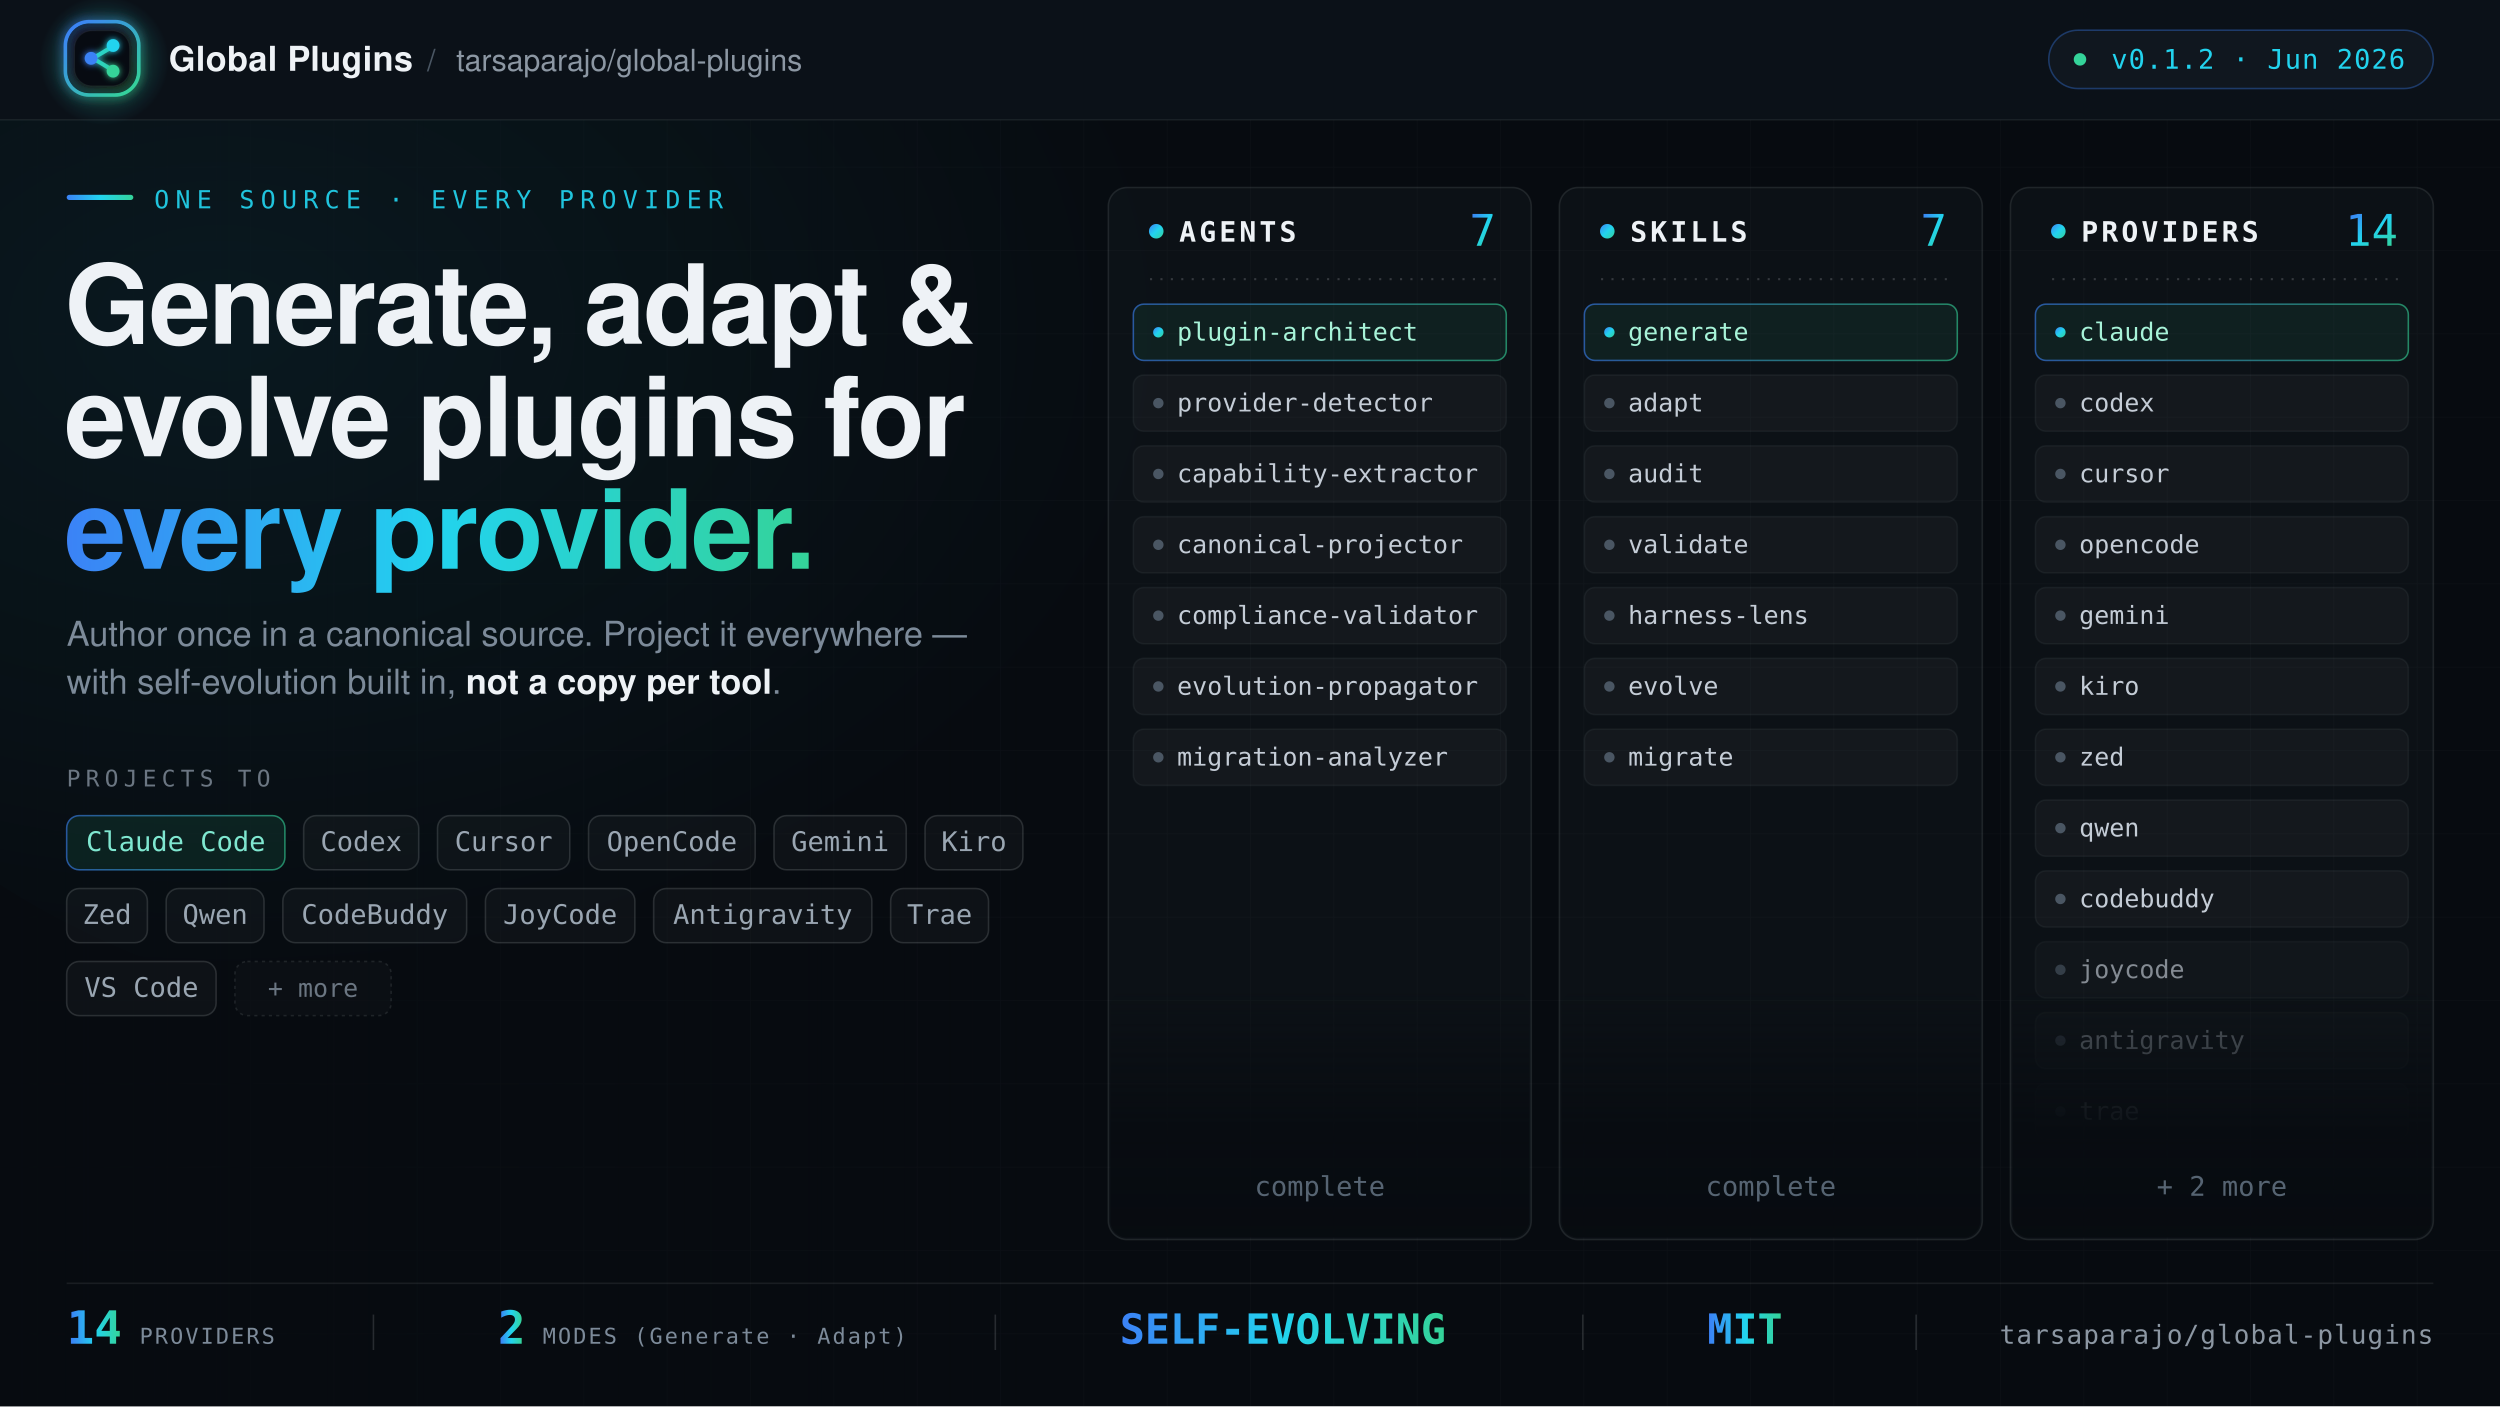
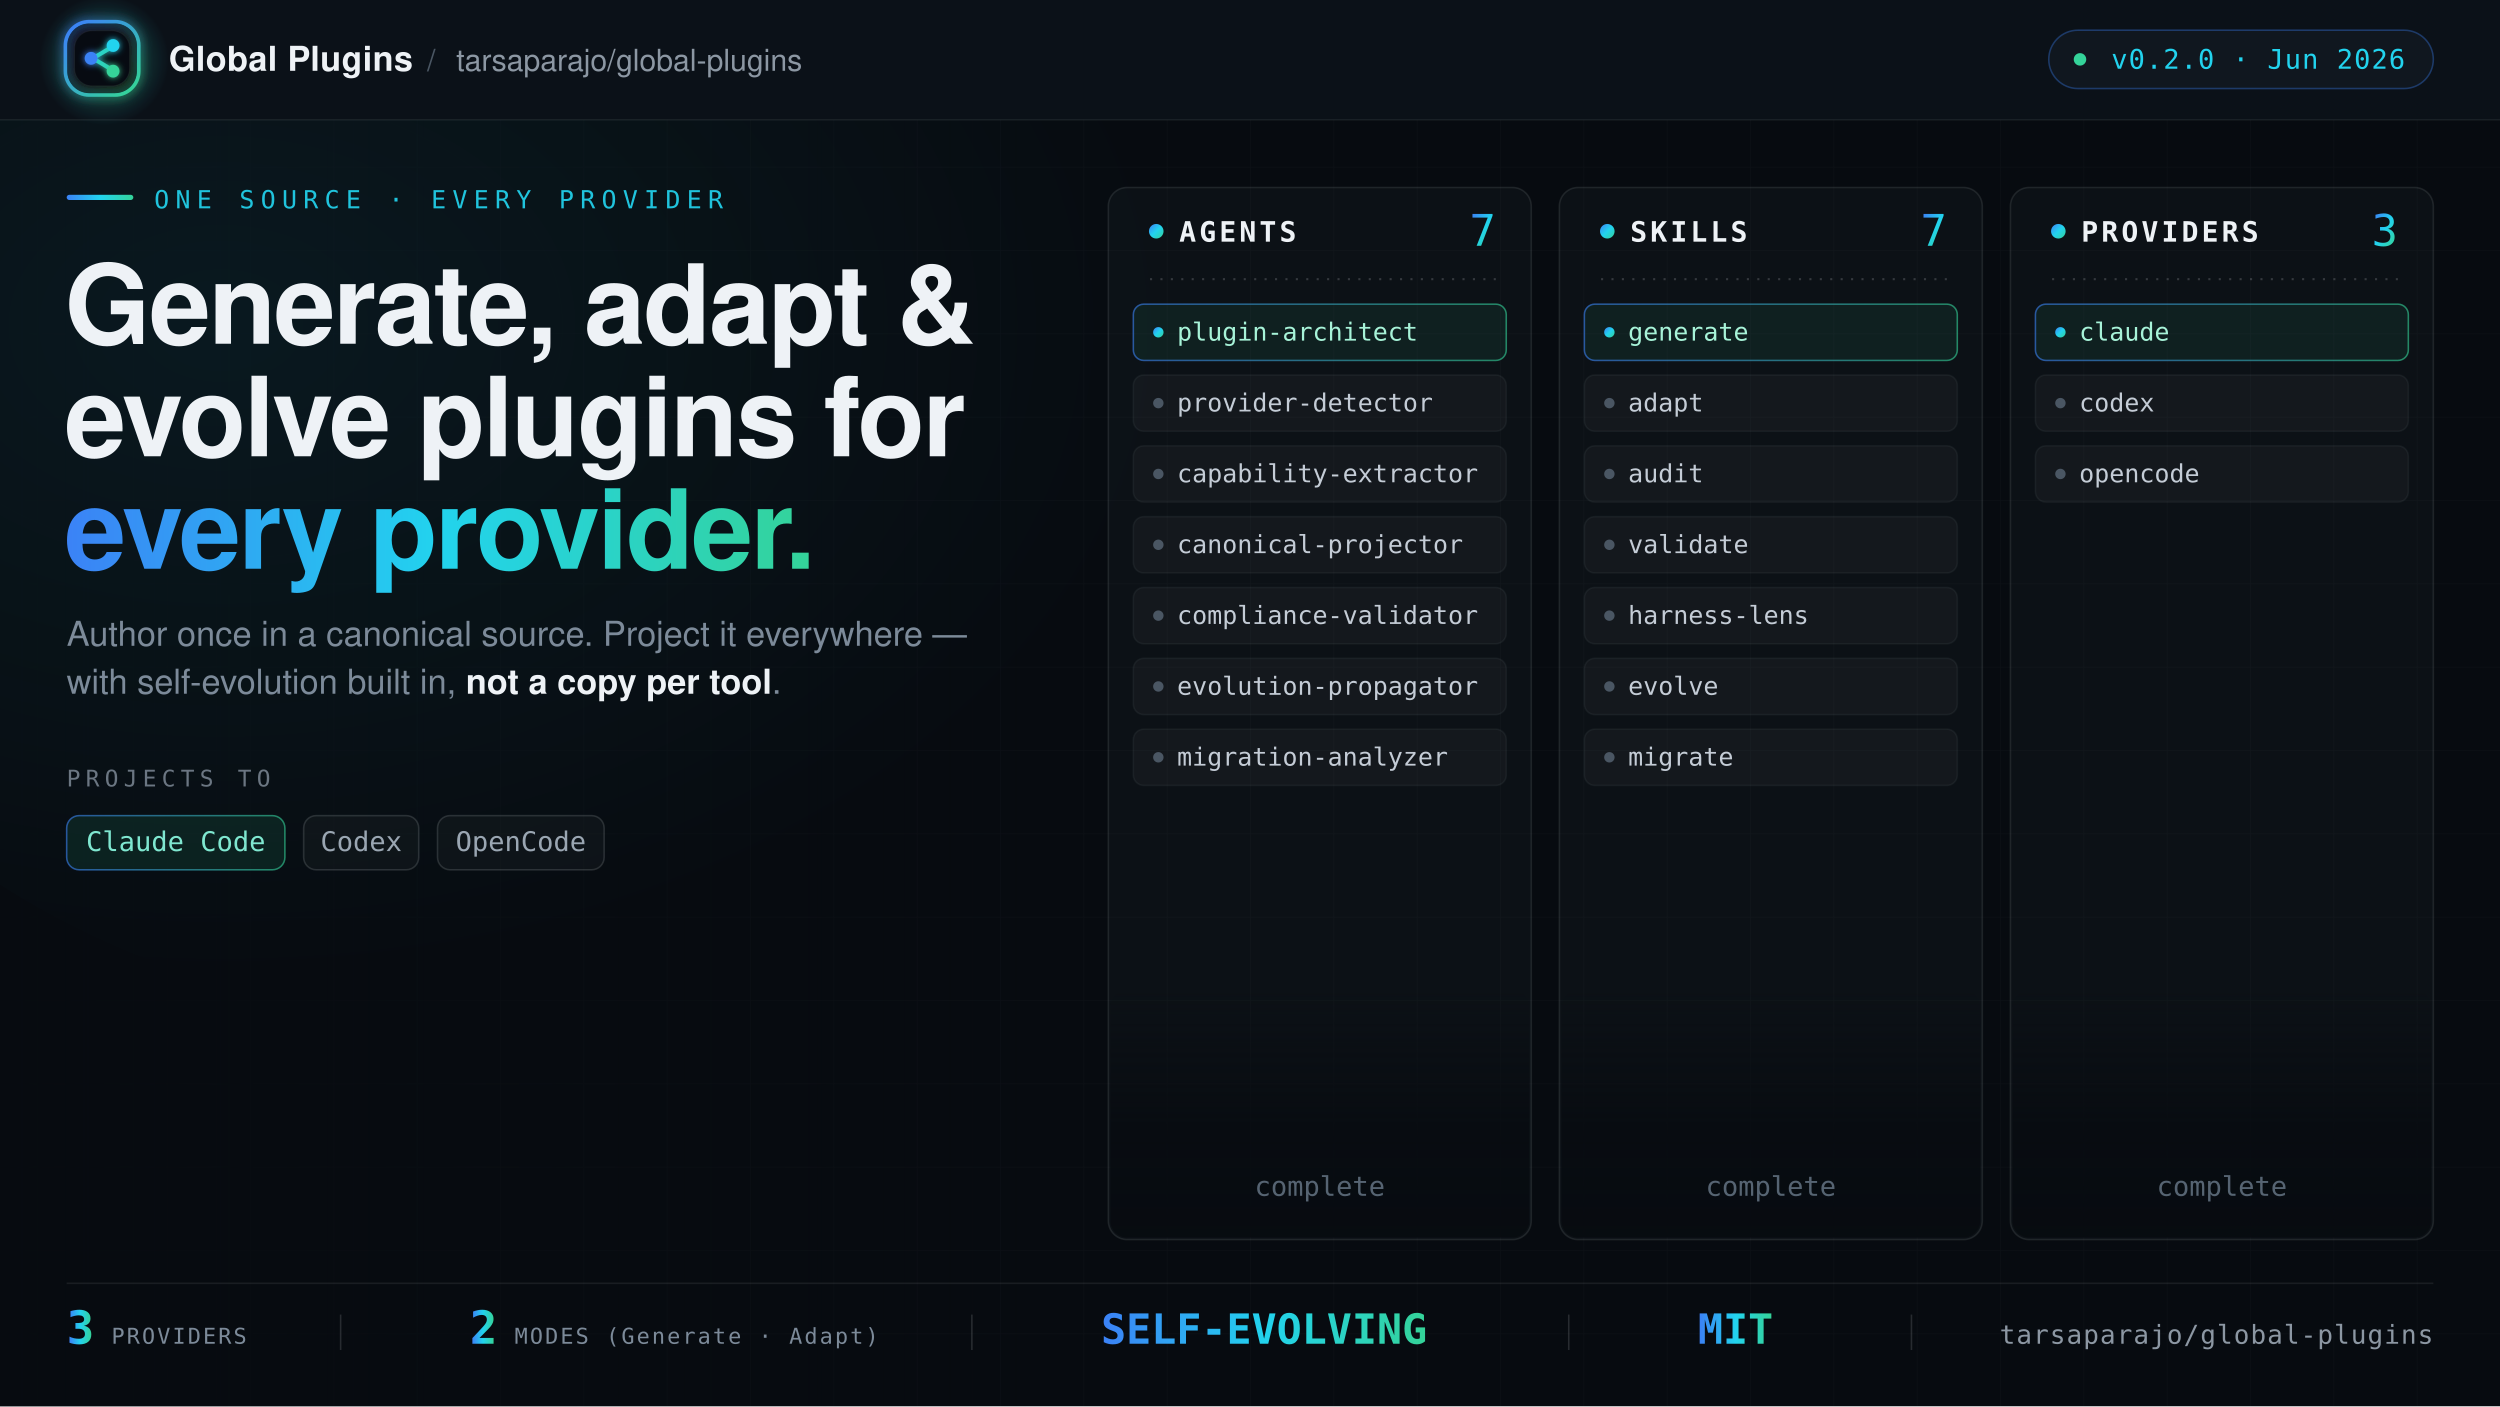
<svg xmlns="http://www.w3.org/2000/svg" width="2400" height="1350" viewBox="0 0 2400 1350" role="img" aria-labelledby="t">
  <defs>
    <linearGradient id="accent" x1="0" y1="0" x2="1" y2="1">
      <stop offset="0" stop-color="#3b82f6" />
      <stop offset="0.5" stop-color="#22d3ee" />
      <stop offset="1" stop-color="#34d399" />
    </linearGradient>
    <linearGradient id="accentH" x1="0" y1="0" x2="1" y2="0">
      <stop offset="0" stop-color="#3b82f6" />
      <stop offset="0.5" stop-color="#22d3ee" />
      <stop offset="1" stop-color="#34d399" />
    </linearGradient>
    <linearGradient id="accentStroke" x1="0" y1="0" x2="1" y2="0">
      <stop offset="0" stop-color="rgba(59,130,246,0.6)" />
      <stop offset="1" stop-color="rgba(52,211,153,0.6)" />
    </linearGradient>
    <radialGradient id="iconGlow" cx="0.5" cy="0.5" r="0.5">
      <stop offset="0" stop-color="rgba(34,211,238,0.40)" />
      <stop offset="0.6" stop-color="rgba(52,211,153,0.16)" />
      <stop offset="1" stop-color="rgba(34,211,238,0)" />
    </radialGradient>
    <filter id="neon" x="-80%" y="-80%" width="260%" height="260%">
      <feGaussianBlur stdDeviation="3.2" result="b" />
      <feMerge>
        <feMergeNode in="b" />
        <feMergeNode in="SourceGraphic" />
      </feMerge>
    </filter>
    <filter id="neonSoft" x="-120%" y="-120%" width="340%" height="340%">
      <feGaussianBlur stdDeviation="6" result="b" />
      <feMerge>
        <feMergeNode in="b" />
        <feMergeNode in="SourceGraphic" />
      </feMerge>
    </filter>
    <radialGradient id="heroGlow" cx="0.3" cy="0.35" r="0.6">
      <stop offset="0" stop-color="rgba(34,211,238,0.07)" />
      <stop offset="1" stop-color="rgba(34,211,238,0)" />
    </radialGradient>
    <linearGradient id="markFrame" x1="18" y1="14" x2="82" y2="86" gradientUnits="userSpaceOnUse">
      <stop stop-color="#3b82f6" />
      <stop offset="1" stop-color="#34d399" />
    </linearGradient>
    <linearGradient id="markNode" x1="24" y1="24" x2="72" y2="72" gradientUnits="userSpaceOnUse">
      <stop stop-color="#22d3ee" />
      <stop offset="1" stop-color="#34d399" />
    </linearGradient>
    <linearGradient id="cardFade" x1="0" y1="0" x2="0" y2="1">
      <stop offset="0" stop-color="rgba(7,11,16,0)" />
      <stop offset="0.55" stop-color="rgba(7,11,16,0.82)" />
      <stop offset="1" stop-color="rgba(7,11,16,0.97)" />
    </linearGradient>
    <pattern id="grid" width="80" height="80" patternUnits="userSpaceOnUse">
      <path d="M 80 0 L 0 0 0 80" fill="none" stroke="rgba(238,242,246,0.03)" stroke-width="1" />
    </pattern>
    <linearGradient id="gridMask" x1="0" y1="0" x2="1" y2="0">
      <stop offset="0" stop-color="rgba(7,11,16,1)" />
      <stop offset="0.42" stop-color="rgba(7,11,16,0)" />
    </linearGradient>
  </defs>
  <rect width="2400" height="1350" fill="#070b10" />
  <rect x="0" y="115" width="2400" height="1235" fill="url(#grid)" />
  <rect x="0" y="115" width="2400" height="1235" fill="url(#gridMask)" />
  <ellipse cx="520" cy="470" rx="760" ry="520" fill="url(#heroGlow)" />
  <rect x="0" y="0" width="2400" height="115" fill="#0b1118" />
  <line x1="0" y1="115" x2="2400" y2="115" stroke="rgba(238,242,246,0.07)" stroke-width="1.5" />
  <circle cx="100" cy="58" r="62" fill="url(#iconGlow)" />
  <g transform="translate(54,12) scale(0.88)">
    <g filter="url(#neonSoft)">
      <rect x="10" y="10" width="80" height="80" rx="26" fill="rgba(8,12,20,0.7)" stroke="url(#markFrame)" stroke-width="4" />
    </g>
    <rect x="20" y="20" width="60" height="60" rx="19" fill="#070b12" stroke="rgba(255,255,255,0.05)" stroke-width="1" />
    <g filter="url(#neon)">
      <line x1="40" y1="50" x2="60" y2="38" stroke="url(#markNode)" stroke-width="4.5" stroke-linecap="round" />
      <line x1="40" y1="50" x2="60" y2="62" stroke="url(#markNode)" stroke-width="4.5" stroke-linecap="round" />
      <circle cx="38" cy="50" r="7" fill="#3b82f6" />
      <circle cx="62" cy="36" r="7" fill="#22d3ee" />
      <circle cx="62" cy="64" r="7" fill="#34d399" />
    </g>
  </g>
  <text x="162" y="68" font-family="'Helvetica Neue', Helvetica, Arial, sans-serif" font-size="33" font-weight="bold" letter-spacing="0.3" fill="#eef2f6">Global Plugins</text>
  <text x="410" y="68" font-family="'Helvetica Neue', Helvetica, Arial, sans-serif" font-size="29" fill="#4a5663">/</text>
  <text x="438" y="68" font-family="'Helvetica Neue', Helvetica, Arial, sans-serif" font-size="29" fill="#8c97a3">tarsaparajo/global-plugins</text>
  <rect x="1966.8" y="29" width="369.2" height="56" rx="28" fill="#10171f" stroke="rgba(59,130,246,0.35)" stroke-width="1.5" />
  <circle cx="1996.8" cy="57" r="6" fill="#34d399" />
-   <text x="2026.8" y="66" font-family="Menlo, 'Andale Mono', monospace" font-size="26" letter-spacing="1" fill="#22d3ee">v0.1.2 · Jun 2026</text>
+   <text x="2026.8" y="66" font-family="Menlo, 'Andale Mono', monospace" font-size="26" letter-spacing="1" fill="#22d3ee">v0.2.0 · Jun 2026</text>
  <rect x="64" y="187" width="64" height="5" rx="2.5" fill="url(#accentH)" />
  <text x="148" y="200" font-family="Menlo, 'Andale Mono', monospace" font-size="24" letter-spacing="6" fill="#22d3ee" opacity="0.92">ONE SOURCE · EVERY PROVIDER</text>
  <text x="62" y="330" font-family="'Helvetica Neue', Helvetica, Arial, sans-serif" font-size="106" font-weight="bold" letter-spacing="-2" fill="#eef2f6">Generate, adapt &amp;</text>
  <text x="62" y="438" font-family="'Helvetica Neue', Helvetica, Arial, sans-serif" font-size="106" font-weight="bold" letter-spacing="-2" fill="#eef2f6">evolve plugins for</text>
  <text x="62" y="546" font-family="'Helvetica Neue', Helvetica, Arial, sans-serif" font-size="106" font-weight="bold" letter-spacing="-2" fill="url(#accentH)">every provider.</text>
  <text x="64" y="620" font-family="'Helvetica Neue', Helvetica, Arial, sans-serif" font-size="33" fill="#7c8a99">Author once in a canonical source. Project it everywhere —</text>
  <text x="64" y="666" font-family="'Helvetica Neue', Helvetica, Arial, sans-serif" font-size="33" fill="#7c8a99">with self-evolution built in, <tspan fill="#eef2f6" font-weight="bold">not a copy per tool</tspan>.</text>
  <text x="64" y="755" font-family="Menlo, 'Andale Mono', monospace" font-size="22" letter-spacing="5" fill="#6b7682">PROJECTS TO</text>
  <rect x="64" y="783" width="209.5" height="52" rx="12" fill="rgba(52,211,153,0.10)" stroke="url(#accentStroke)" stroke-width="1.5" />
  <text x="168.75" y="817" text-anchor="middle" font-family="Menlo, 'Andale Mono', monospace" font-size="26" fill="#7fe7d0">Claude Code</text>
  <rect x="291.5" y="783" width="110.5" height="52" rx="12" fill="rgba(238,242,246,0.03)" stroke="rgba(238,242,246,0.14)" stroke-width="1.5" />
  <text x="346.75" y="817" text-anchor="middle" font-family="Menlo, 'Andale Mono', monospace" font-size="26" fill="#9aa6b2">Codex</text>
-   <rect x="420" y="783" width="127" height="52" rx="12" fill="rgba(238,242,246,0.03)" stroke="rgba(238,242,246,0.14)" stroke-width="1.5" />
-   <text x="483.5" y="817" text-anchor="middle" font-family="Menlo, 'Andale Mono', monospace" font-size="26" fill="#9aa6b2">Cursor</text>
-   <rect x="565" y="783" width="160" height="52" rx="12" fill="rgba(238,242,246,0.03)" stroke="rgba(238,242,246,0.14)" stroke-width="1.5" />
-   <text x="645" y="817" text-anchor="middle" font-family="Menlo, 'Andale Mono', monospace" font-size="26" fill="#9aa6b2">OpenCode</text>
-   <rect x="743" y="783" width="127" height="52" rx="12" fill="rgba(238,242,246,0.03)" stroke="rgba(238,242,246,0.14)" stroke-width="1.5" />
-   <text x="806.5" y="817" text-anchor="middle" font-family="Menlo, 'Andale Mono', monospace" font-size="26" fill="#9aa6b2">Gemini</text>
-   <rect x="888" y="783" width="94" height="52" rx="12" fill="rgba(238,242,246,0.03)" stroke="rgba(238,242,246,0.14)" stroke-width="1.5" />
-   <text x="935" y="817" text-anchor="middle" font-family="Menlo, 'Andale Mono', monospace" font-size="26" fill="#9aa6b2">Kiro</text>
-   <rect x="64" y="853" width="77.5" height="52" rx="12" fill="rgba(238,242,246,0.03)" stroke="rgba(238,242,246,0.14)" stroke-width="1.5" />
-   <text x="102.75" y="887" text-anchor="middle" font-family="Menlo, 'Andale Mono', monospace" font-size="26" fill="#9aa6b2">Zed</text>
-   <rect x="159.5" y="853" width="94" height="52" rx="12" fill="rgba(238,242,246,0.03)" stroke="rgba(238,242,246,0.14)" stroke-width="1.5" />
-   <text x="206.5" y="887" text-anchor="middle" font-family="Menlo, 'Andale Mono', monospace" font-size="26" fill="#9aa6b2">Qwen</text>
-   <rect x="271.5" y="853" width="176.5" height="52" rx="12" fill="rgba(238,242,246,0.03)" stroke="rgba(238,242,246,0.14)" stroke-width="1.5" />
-   <text x="359.75" y="887" text-anchor="middle" font-family="Menlo, 'Andale Mono', monospace" font-size="26" fill="#9aa6b2">CodeBuddy</text>
-   <rect x="466" y="853" width="143.5" height="52" rx="12" fill="rgba(238,242,246,0.03)" stroke="rgba(238,242,246,0.14)" stroke-width="1.5" />
-   <text x="537.75" y="887" text-anchor="middle" font-family="Menlo, 'Andale Mono', monospace" font-size="26" fill="#9aa6b2">JoyCode</text>
-   <rect x="627.5" y="853" width="209.5" height="52" rx="12" fill="rgba(238,242,246,0.03)" stroke="rgba(238,242,246,0.14)" stroke-width="1.5" />
-   <text x="732.25" y="887" text-anchor="middle" font-family="Menlo, 'Andale Mono', monospace" font-size="26" fill="#9aa6b2">Antigravity</text>
-   <rect x="855" y="853" width="94" height="52" rx="12" fill="rgba(238,242,246,0.03)" stroke="rgba(238,242,246,0.14)" stroke-width="1.5" />
-   <text x="902" y="887" text-anchor="middle" font-family="Menlo, 'Andale Mono', monospace" font-size="26" fill="#9aa6b2">Trae</text>
-   <rect x="64" y="923" width="143.5" height="52" rx="12" fill="rgba(238,242,246,0.03)" stroke="rgba(238,242,246,0.14)" stroke-width="1.5" />
-   <text x="135.75" y="957" text-anchor="middle" font-family="Menlo, 'Andale Mono', monospace" font-size="26" fill="#9aa6b2">VS Code</text>
-   <rect x="225.5" y="923" width="150" height="52" rx="12" fill="rgba(238,242,246,0.02)" stroke="rgba(238,242,246,0.10)" stroke-width="1.5" stroke-dasharray="3 4" />
-   <text x="300.5" y="957" text-anchor="middle" font-family="Menlo, 'Andale Mono', monospace" font-size="24" fill="#6b7682">+ more</text>
+   <rect x="420" y="783" width="160" height="52" rx="12" fill="rgba(238,242,246,0.03)" stroke="rgba(238,242,246,0.14)" stroke-width="1.5" />
+   <text x="500" y="817" text-anchor="middle" font-family="Menlo, 'Andale Mono', monospace" font-size="26" fill="#9aa6b2">OpenCode</text>
  <rect x="1064" y="180" width="406" height="1010" rx="18" fill="rgba(238,242,246,0.025)" stroke="rgba(238,242,246,0.10)" stroke-width="1.5" />
  <circle cx="1110" cy="222" r="7" fill="url(#accent)" />
  <text x="1132" y="232" font-family="Menlo, 'Andale Mono', monospace" font-size="27" font-weight="bold" letter-spacing="3" fill="#eef2f6">AGENTS</text>
  <text x="1436" y="236" text-anchor="end" font-family="Menlo, 'Andale Mono', monospace" font-size="42" fill="url(#accent)">7</text>
  <line x1="1104" y1="268" x2="1436" y2="268" stroke="rgba(238,242,246,0.18)" stroke-width="2" stroke-dasharray="2 8" />
  <g opacity="1">
    <rect x="1088" y="292" width="358" height="54" rx="10" fill="rgba(52,211,153,0.08)" stroke="url(#accentStroke)" stroke-width="1.5" />
    <circle cx="1112" cy="319" r="5" fill="url(#accent)" />
    <text x="1130" y="327" font-family="Menlo, 'Andale Mono', monospace" font-size="24" fill="#a7f3d8">plugin-architect</text>
  </g>
  <g opacity="1">
    <rect x="1088" y="360" width="358" height="54" rx="10" fill="rgba(238,242,246,0.035)" stroke="rgba(238,242,246,0.05)" stroke-width="1.5" />
    <circle cx="1112" cy="387" r="5" fill="#4a5663" />
    <text x="1130" y="395" font-family="Menlo, 'Andale Mono', monospace" font-size="24" fill="#c4ccd6">provider-detector</text>
  </g>
  <g opacity="1">
    <rect x="1088" y="428" width="358" height="54" rx="10" fill="rgba(238,242,246,0.035)" stroke="rgba(238,242,246,0.05)" stroke-width="1.5" />
    <circle cx="1112" cy="455" r="5" fill="#4a5663" />
    <text x="1130" y="463" font-family="Menlo, 'Andale Mono', monospace" font-size="24" fill="#c4ccd6">capability-extractor</text>
  </g>
  <g opacity="1">
    <rect x="1088" y="496" width="358" height="54" rx="10" fill="rgba(238,242,246,0.035)" stroke="rgba(238,242,246,0.05)" stroke-width="1.5" />
    <circle cx="1112" cy="523" r="5" fill="#4a5663" />
    <text x="1130" y="531" font-family="Menlo, 'Andale Mono', monospace" font-size="24" fill="#c4ccd6">canonical-projector</text>
  </g>
  <g opacity="1">
    <rect x="1088" y="564" width="358" height="54" rx="10" fill="rgba(238,242,246,0.035)" stroke="rgba(238,242,246,0.05)" stroke-width="1.5" />
    <circle cx="1112" cy="591" r="5" fill="#4a5663" />
    <text x="1130" y="599" font-family="Menlo, 'Andale Mono', monospace" font-size="24" fill="#c4ccd6">compliance-validator</text>
  </g>
  <g opacity="1">
    <rect x="1088" y="632" width="358" height="54" rx="10" fill="rgba(238,242,246,0.035)" stroke="rgba(238,242,246,0.05)" stroke-width="1.5" />
    <circle cx="1112" cy="659" r="5" fill="#4a5663" />
    <text x="1130" y="667" font-family="Menlo, 'Andale Mono', monospace" font-size="24" fill="#c4ccd6">evolution-propagator</text>
  </g>
  <g opacity="1">
    <rect x="1088" y="700" width="358" height="54" rx="10" fill="rgba(238,242,246,0.035)" stroke="rgba(238,242,246,0.05)" stroke-width="1.5" />
    <circle cx="1112" cy="727" r="5" fill="#4a5663" />
    <text x="1130" y="735" font-family="Menlo, 'Andale Mono', monospace" font-size="24" fill="#c4ccd6">migration-analyzer</text>
  </g>
  <rect x="1066" y="950" width="402" height="238" rx="16" fill="url(#cardFade)" />
  <text x="1267" y="1148" text-anchor="middle" font-family="Menlo, 'Andale Mono', monospace" font-size="26" fill="#566472">complete</text>
  <rect x="1497" y="180" width="406" height="1010" rx="18" fill="rgba(238,242,246,0.025)" stroke="rgba(238,242,246,0.10)" stroke-width="1.5" />
  <circle cx="1543" cy="222" r="7" fill="url(#accent)" />
  <text x="1565" y="232" font-family="Menlo, 'Andale Mono', monospace" font-size="27" font-weight="bold" letter-spacing="3" fill="#eef2f6">SKILLS</text>
  <text x="1869" y="236" text-anchor="end" font-family="Menlo, 'Andale Mono', monospace" font-size="42" fill="url(#accent)">7</text>
  <line x1="1537" y1="268" x2="1869" y2="268" stroke="rgba(238,242,246,0.18)" stroke-width="2" stroke-dasharray="2 8" />
  <g opacity="1">
    <rect x="1521" y="292" width="358" height="54" rx="10" fill="rgba(52,211,153,0.08)" stroke="url(#accentStroke)" stroke-width="1.5" />
    <circle cx="1545" cy="319" r="5" fill="url(#accent)" />
    <text x="1563" y="327" font-family="Menlo, 'Andale Mono', monospace" font-size="24" fill="#a7f3d8">generate</text>
  </g>
  <g opacity="1">
    <rect x="1521" y="360" width="358" height="54" rx="10" fill="rgba(238,242,246,0.035)" stroke="rgba(238,242,246,0.05)" stroke-width="1.5" />
    <circle cx="1545" cy="387" r="5" fill="#4a5663" />
    <text x="1563" y="395" font-family="Menlo, 'Andale Mono', monospace" font-size="24" fill="#c4ccd6">adapt</text>
  </g>
  <g opacity="1">
    <rect x="1521" y="428" width="358" height="54" rx="10" fill="rgba(238,242,246,0.035)" stroke="rgba(238,242,246,0.05)" stroke-width="1.5" />
    <circle cx="1545" cy="455" r="5" fill="#4a5663" />
    <text x="1563" y="463" font-family="Menlo, 'Andale Mono', monospace" font-size="24" fill="#c4ccd6">audit</text>
  </g>
  <g opacity="1">
    <rect x="1521" y="496" width="358" height="54" rx="10" fill="rgba(238,242,246,0.035)" stroke="rgba(238,242,246,0.05)" stroke-width="1.5" />
    <circle cx="1545" cy="523" r="5" fill="#4a5663" />
    <text x="1563" y="531" font-family="Menlo, 'Andale Mono', monospace" font-size="24" fill="#c4ccd6">validate</text>
  </g>
  <g opacity="1">
    <rect x="1521" y="564" width="358" height="54" rx="10" fill="rgba(238,242,246,0.035)" stroke="rgba(238,242,246,0.05)" stroke-width="1.5" />
    <circle cx="1545" cy="591" r="5" fill="#4a5663" />
    <text x="1563" y="599" font-family="Menlo, 'Andale Mono', monospace" font-size="24" fill="#c4ccd6">harness-lens</text>
  </g>
  <g opacity="1">
    <rect x="1521" y="632" width="358" height="54" rx="10" fill="rgba(238,242,246,0.035)" stroke="rgba(238,242,246,0.05)" stroke-width="1.5" />
    <circle cx="1545" cy="659" r="5" fill="#4a5663" />
    <text x="1563" y="667" font-family="Menlo, 'Andale Mono', monospace" font-size="24" fill="#c4ccd6">evolve</text>
  </g>
  <g opacity="1">
    <rect x="1521" y="700" width="358" height="54" rx="10" fill="rgba(238,242,246,0.035)" stroke="rgba(238,242,246,0.05)" stroke-width="1.5" />
    <circle cx="1545" cy="727" r="5" fill="#4a5663" />
    <text x="1563" y="735" font-family="Menlo, 'Andale Mono', monospace" font-size="24" fill="#c4ccd6">migrate</text>
  </g>
  <rect x="1499" y="950" width="402" height="238" rx="16" fill="url(#cardFade)" />
  <text x="1700" y="1148" text-anchor="middle" font-family="Menlo, 'Andale Mono', monospace" font-size="26" fill="#566472">complete</text>
  <rect x="1930" y="180" width="406" height="1010" rx="18" fill="rgba(238,242,246,0.025)" stroke="rgba(238,242,246,0.10)" stroke-width="1.5" />
  <circle cx="1976" cy="222" r="7" fill="url(#accent)" />
  <text x="1998" y="232" font-family="Menlo, 'Andale Mono', monospace" font-size="27" font-weight="bold" letter-spacing="3" fill="#eef2f6">PROVIDERS</text>
-   <text x="2302" y="236" text-anchor="end" font-family="Menlo, 'Andale Mono', monospace" font-size="42" fill="url(#accent)">14</text>
+   <text x="2302" y="236" text-anchor="end" font-family="Menlo, 'Andale Mono', monospace" font-size="42" fill="url(#accent)">3</text>
  <line x1="1970" y1="268" x2="2302" y2="268" stroke="rgba(238,242,246,0.18)" stroke-width="2" stroke-dasharray="2 8" />
  <g opacity="1">
    <rect x="1954" y="292" width="358" height="54" rx="10" fill="rgba(52,211,153,0.08)" stroke="url(#accentStroke)" stroke-width="1.5" />
    <circle cx="1978" cy="319" r="5" fill="url(#accent)" />
    <text x="1996" y="327" font-family="Menlo, 'Andale Mono', monospace" font-size="24" fill="#a7f3d8">claude</text>
  </g>
  <g opacity="1">
    <rect x="1954" y="360" width="358" height="54" rx="10" fill="rgba(238,242,246,0.035)" stroke="rgba(238,242,246,0.05)" stroke-width="1.5" />
    <circle cx="1978" cy="387" r="5" fill="#4a5663" />
    <text x="1996" y="395" font-family="Menlo, 'Andale Mono', monospace" font-size="24" fill="#c4ccd6">codex</text>
  </g>
  <g opacity="1">
    <rect x="1954" y="428" width="358" height="54" rx="10" fill="rgba(238,242,246,0.035)" stroke="rgba(238,242,246,0.05)" stroke-width="1.5" />
    <circle cx="1978" cy="455" r="5" fill="#4a5663" />
-     <text x="1996" y="463" font-family="Menlo, 'Andale Mono', monospace" font-size="24" fill="#c4ccd6">cursor</text>
-   </g>
-   <g opacity="1">
-     <rect x="1954" y="496" width="358" height="54" rx="10" fill="rgba(238,242,246,0.035)" stroke="rgba(238,242,246,0.05)" stroke-width="1.5" />
-     <circle cx="1978" cy="523" r="5" fill="#4a5663" />
-     <text x="1996" y="531" font-family="Menlo, 'Andale Mono', monospace" font-size="24" fill="#c4ccd6">opencode</text>
-   </g>
-   <g opacity="1">
-     <rect x="1954" y="564" width="358" height="54" rx="10" fill="rgba(238,242,246,0.035)" stroke="rgba(238,242,246,0.05)" stroke-width="1.5" />
-     <circle cx="1978" cy="591" r="5" fill="#4a5663" />
-     <text x="1996" y="599" font-family="Menlo, 'Andale Mono', monospace" font-size="24" fill="#c4ccd6">gemini</text>
-   </g>
-   <g opacity="1">
-     <rect x="1954" y="632" width="358" height="54" rx="10" fill="rgba(238,242,246,0.035)" stroke="rgba(238,242,246,0.05)" stroke-width="1.5" />
-     <circle cx="1978" cy="659" r="5" fill="#4a5663" />
-     <text x="1996" y="667" font-family="Menlo, 'Andale Mono', monospace" font-size="24" fill="#c4ccd6">kiro</text>
-   </g>
-   <g opacity="1">
-     <rect x="1954" y="700" width="358" height="54" rx="10" fill="rgba(238,242,246,0.035)" stroke="rgba(238,242,246,0.05)" stroke-width="1.5" />
-     <circle cx="1978" cy="727" r="5" fill="#4a5663" />
-     <text x="1996" y="735" font-family="Menlo, 'Andale Mono', monospace" font-size="24" fill="#c4ccd6">zed</text>
-   </g>
-   <g opacity="1">
-     <rect x="1954" y="768" width="358" height="54" rx="10" fill="rgba(238,242,246,0.035)" stroke="rgba(238,242,246,0.05)" stroke-width="1.5" />
-     <circle cx="1978" cy="795" r="5" fill="#4a5663" />
-     <text x="1996" y="803" font-family="Menlo, 'Andale Mono', monospace" font-size="24" fill="#c4ccd6">qwen</text>
-   </g>
-   <g opacity="1">
-     <rect x="1954" y="836" width="358" height="54" rx="10" fill="rgba(238,242,246,0.035)" stroke="rgba(238,242,246,0.05)" stroke-width="1.5" />
-     <circle cx="1978" cy="863" r="5" fill="#4a5663" />
-     <text x="1996" y="871" font-family="Menlo, 'Andale Mono', monospace" font-size="24" fill="#c4ccd6">codebuddy</text>
-   </g>
-   <g opacity="0.65">
-     <rect x="1954" y="904" width="358" height="54" rx="10" fill="rgba(238,242,246,0.035)" stroke="rgba(238,242,246,0.05)" stroke-width="1.5" />
-     <circle cx="1978" cy="931" r="5" fill="#4a5663" />
-     <text x="1996" y="939" font-family="Menlo, 'Andale Mono', monospace" font-size="24" fill="#c4ccd6">joycode</text>
-   </g>
-   <g opacity="0.4">
-     <rect x="1954" y="972" width="358" height="54" rx="10" fill="rgba(238,242,246,0.035)" stroke="rgba(238,242,246,0.05)" stroke-width="1.5" />
-     <circle cx="1978" cy="999" r="5" fill="#4a5663" />
-     <text x="1996" y="1007" font-family="Menlo, 'Andale Mono', monospace" font-size="24" fill="#c4ccd6">antigravity</text>
-   </g>
-   <g opacity="0.22">
-     <rect x="1954" y="1040" width="358" height="54" rx="10" fill="rgba(238,242,246,0.035)" stroke="rgba(238,242,246,0.05)" stroke-width="1.5" />
-     <circle cx="1978" cy="1067" r="5" fill="#4a5663" />
-     <text x="1996" y="1075" font-family="Menlo, 'Andale Mono', monospace" font-size="24" fill="#c4ccd6">trae</text>
+     <text x="1996" y="463" font-family="Menlo, 'Andale Mono', monospace" font-size="24" fill="#c4ccd6">opencode</text>
  </g>
  <rect x="1932" y="950" width="402" height="238" rx="16" fill="url(#cardFade)" />
-   <text x="2133" y="1148" text-anchor="middle" font-family="Menlo, 'Andale Mono', monospace" font-size="26" fill="#566472">+ 2 more</text>
+   <text x="2133" y="1148" text-anchor="middle" font-family="Menlo, 'Andale Mono', monospace" font-size="26" fill="#566472">complete</text>
  <line x1="64" y1="1232" x2="2336" y2="1232" stroke="rgba(238,242,246,0.08)" stroke-width="1.5" />
-   <text x="64" y="1290" font-family="Menlo, 'Andale Mono', monospace" font-size="44" font-weight="bold" fill="url(#accentH)">14</text>
-   <text x="134" y="1290" font-family="Menlo, 'Andale Mono', monospace" font-size="21" letter-spacing="2" fill="#7c8a99">PROVIDERS</text>
-   <line x1="358.5" y1="1262" x2="358.5" y2="1296" stroke="rgba(238,242,246,0.14)" stroke-width="1.5" />
-   <text x="478" y="1290" font-family="Menlo, 'Andale Mono', monospace" font-size="44" font-weight="bold" fill="url(#accentH)">2</text>
-   <text x="521" y="1290" font-family="Menlo, 'Andale Mono', monospace" font-size="21" letter-spacing="2" fill="#7c8a99">MODES (Generate · Adapt)</text>
-   <line x1="955.5" y1="1262" x2="955.5" y2="1296" stroke="rgba(238,242,246,0.14)" stroke-width="1.5" />
-   <text x="1075" y="1290" font-family="Menlo, 'Andale Mono', monospace" font-size="40" font-weight="bold" fill="url(#accentH)">SELF-EVOLVING</text>
-   <line x1="1519.5" y1="1262" x2="1519.5" y2="1296" stroke="rgba(238,242,246,0.14)" stroke-width="1.5" />
-   <text x="1639" y="1290" font-family="Menlo, 'Andale Mono', monospace" font-size="40" font-weight="bold" fill="url(#accentH)">MIT</text>
-   <line x1="1839.5" y1="1262" x2="1839.5" y2="1296" stroke="rgba(238,242,246,0.14)" stroke-width="1.5" />
+   <text x="64" y="1290" font-family="Menlo, 'Andale Mono', monospace" font-size="44" font-weight="bold" fill="url(#accentH)">3</text>
+   <text x="107" y="1290" font-family="Menlo, 'Andale Mono', monospace" font-size="21" letter-spacing="2" fill="#7c8a99">PROVIDERS</text>
+   <line x1="327" y1="1262" x2="327" y2="1296" stroke="rgba(238,242,246,0.14)" stroke-width="1.5" />
+   <text x="451" y="1290" font-family="Menlo, 'Andale Mono', monospace" font-size="44" font-weight="bold" fill="url(#accentH)">2</text>
+   <text x="494" y="1290" font-family="Menlo, 'Andale Mono', monospace" font-size="21" letter-spacing="2" fill="#7c8a99">MODES (Generate · Adapt)</text>
+   <line x1="933" y1="1262" x2="933" y2="1296" stroke="rgba(238,242,246,0.14)" stroke-width="1.5" />
+   <text x="1057" y="1290" font-family="Menlo, 'Andale Mono', monospace" font-size="40" font-weight="bold" fill="url(#accentH)">SELF-EVOLVING</text>
+   <line x1="1506" y1="1262" x2="1506" y2="1296" stroke="rgba(238,242,246,0.14)" stroke-width="1.5" />
+   <text x="1630" y="1290" font-family="Menlo, 'Andale Mono', monospace" font-size="40" font-weight="bold" fill="url(#accentH)">MIT</text>
+   <line x1="1835" y1="1262" x2="1835" y2="1296" stroke="rgba(238,242,246,0.14)" stroke-width="1.5" />
  <text x="2336" y="1290" text-anchor="end" font-family="Menlo, 'Andale Mono', monospace" font-size="25" letter-spacing="1" fill="#8c97a3">tarsaparajo/global-plugins</text>
</svg>
